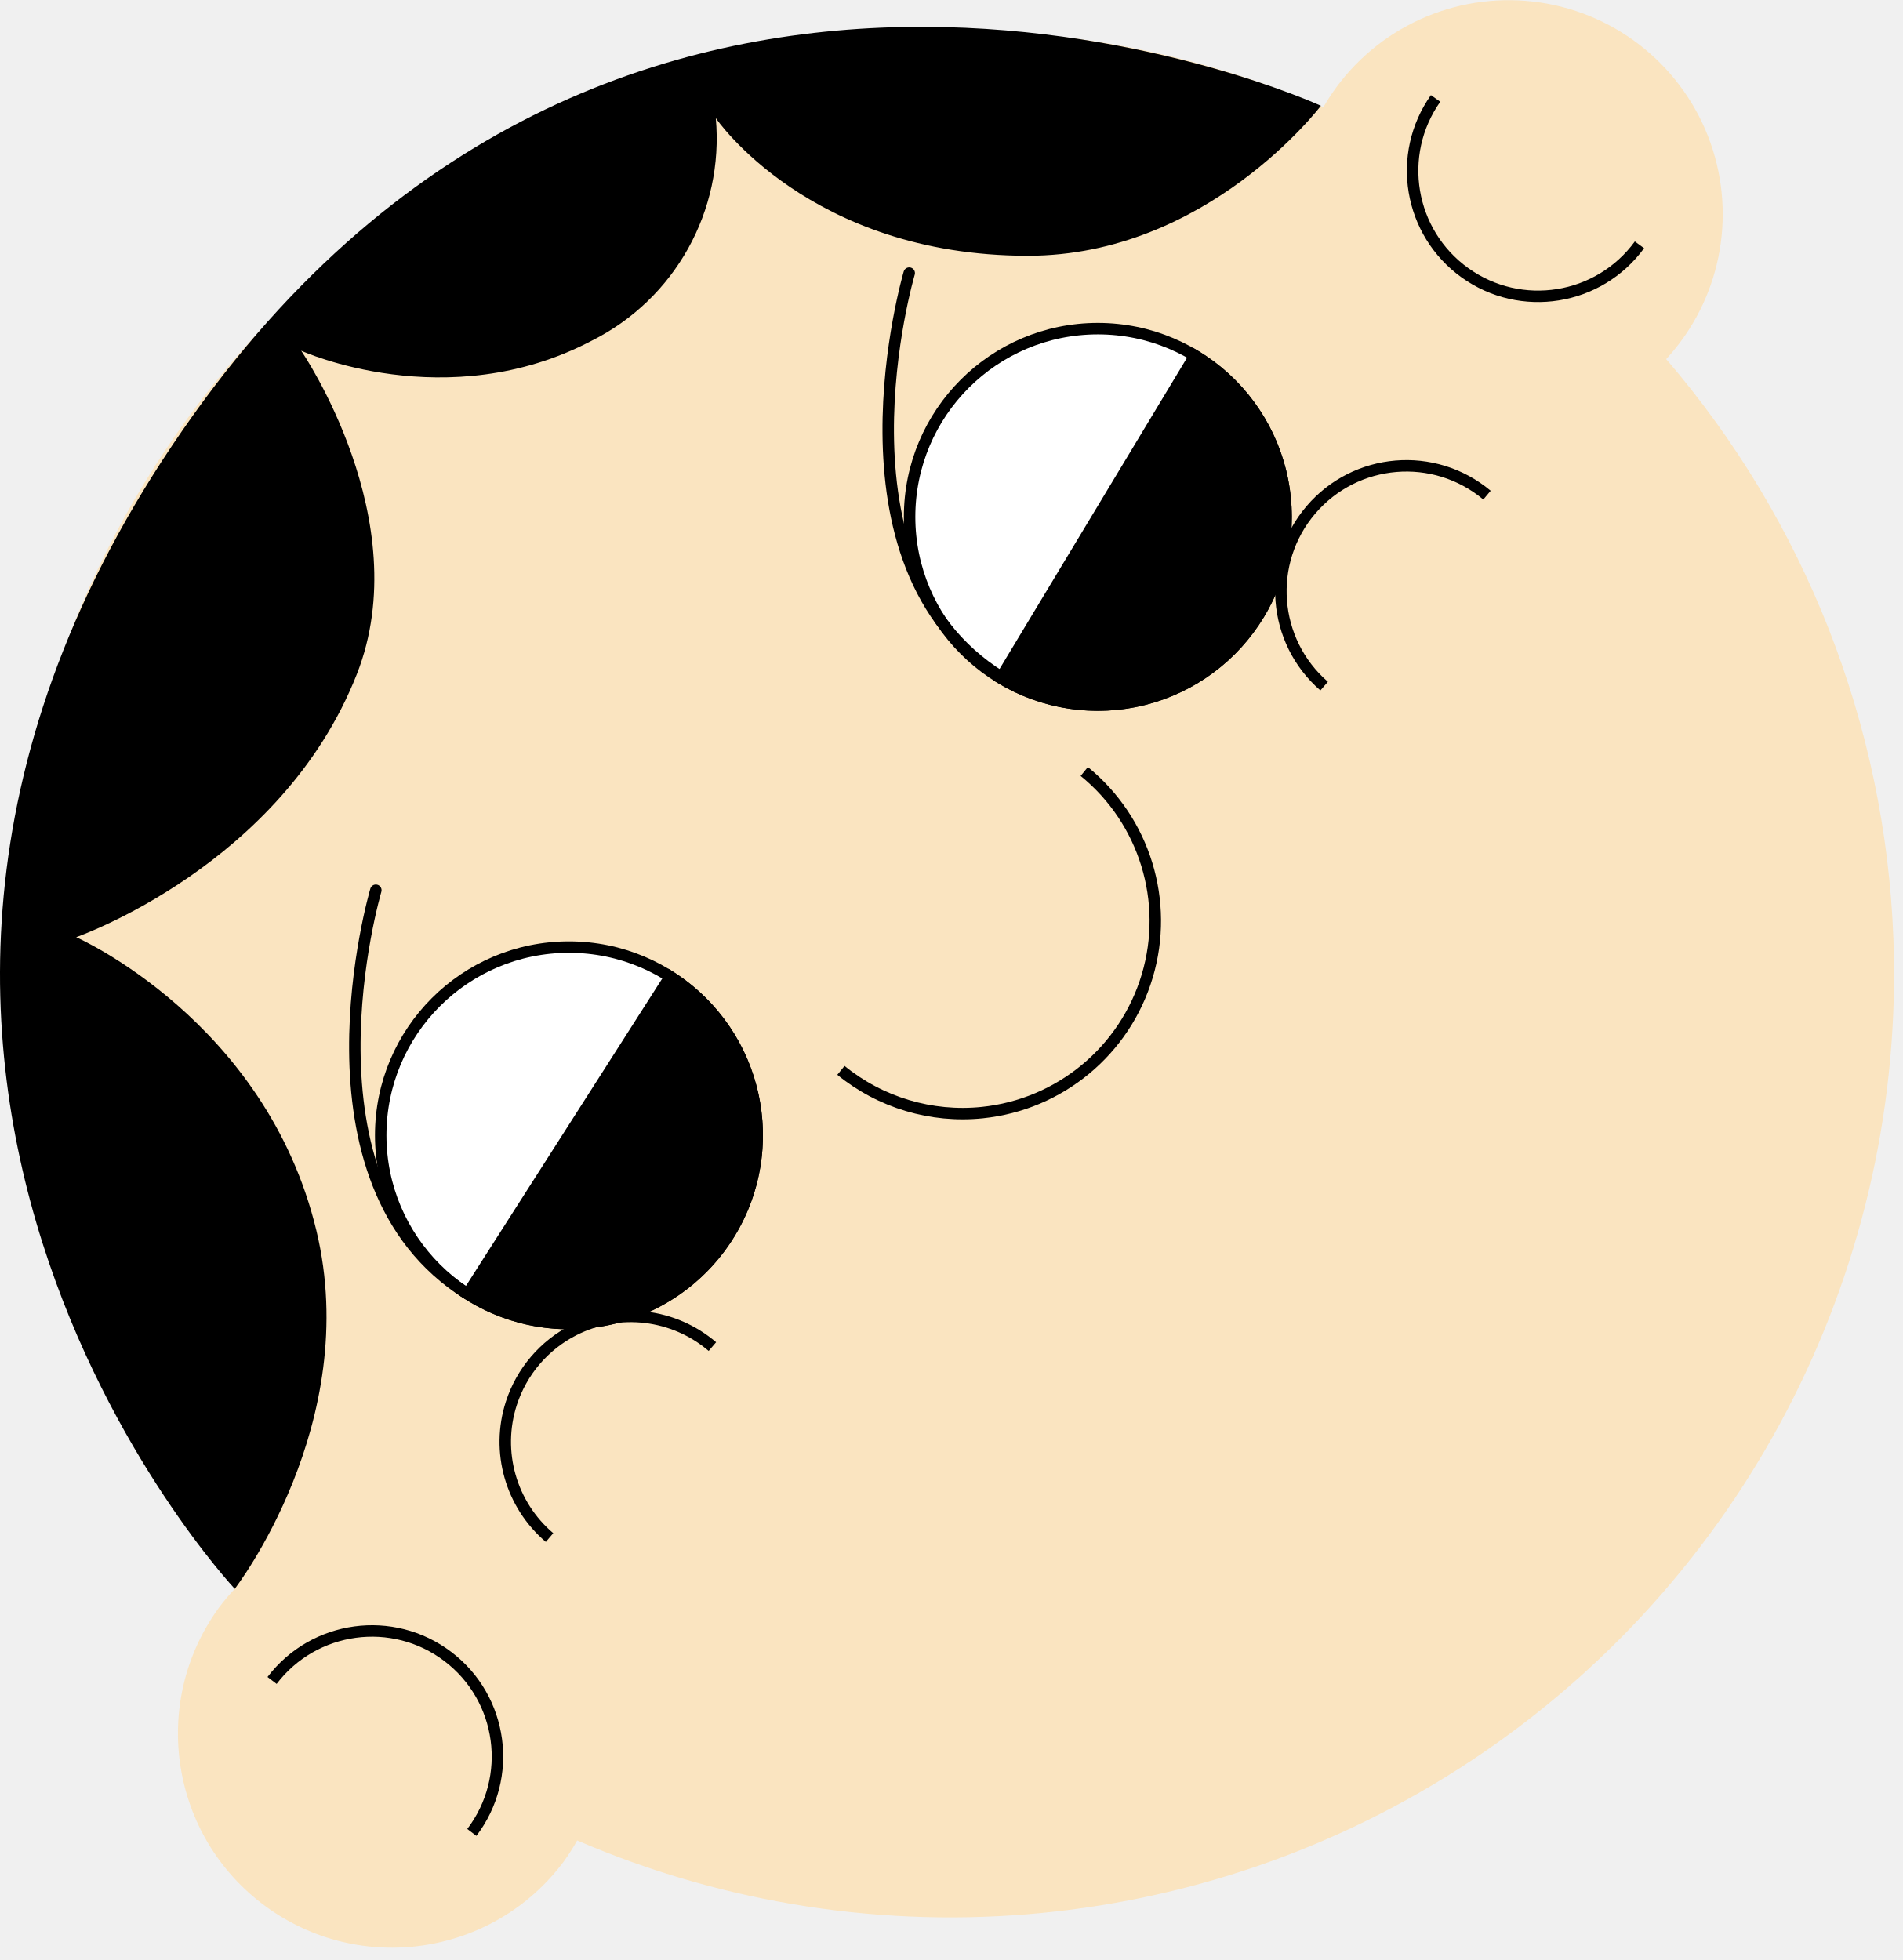
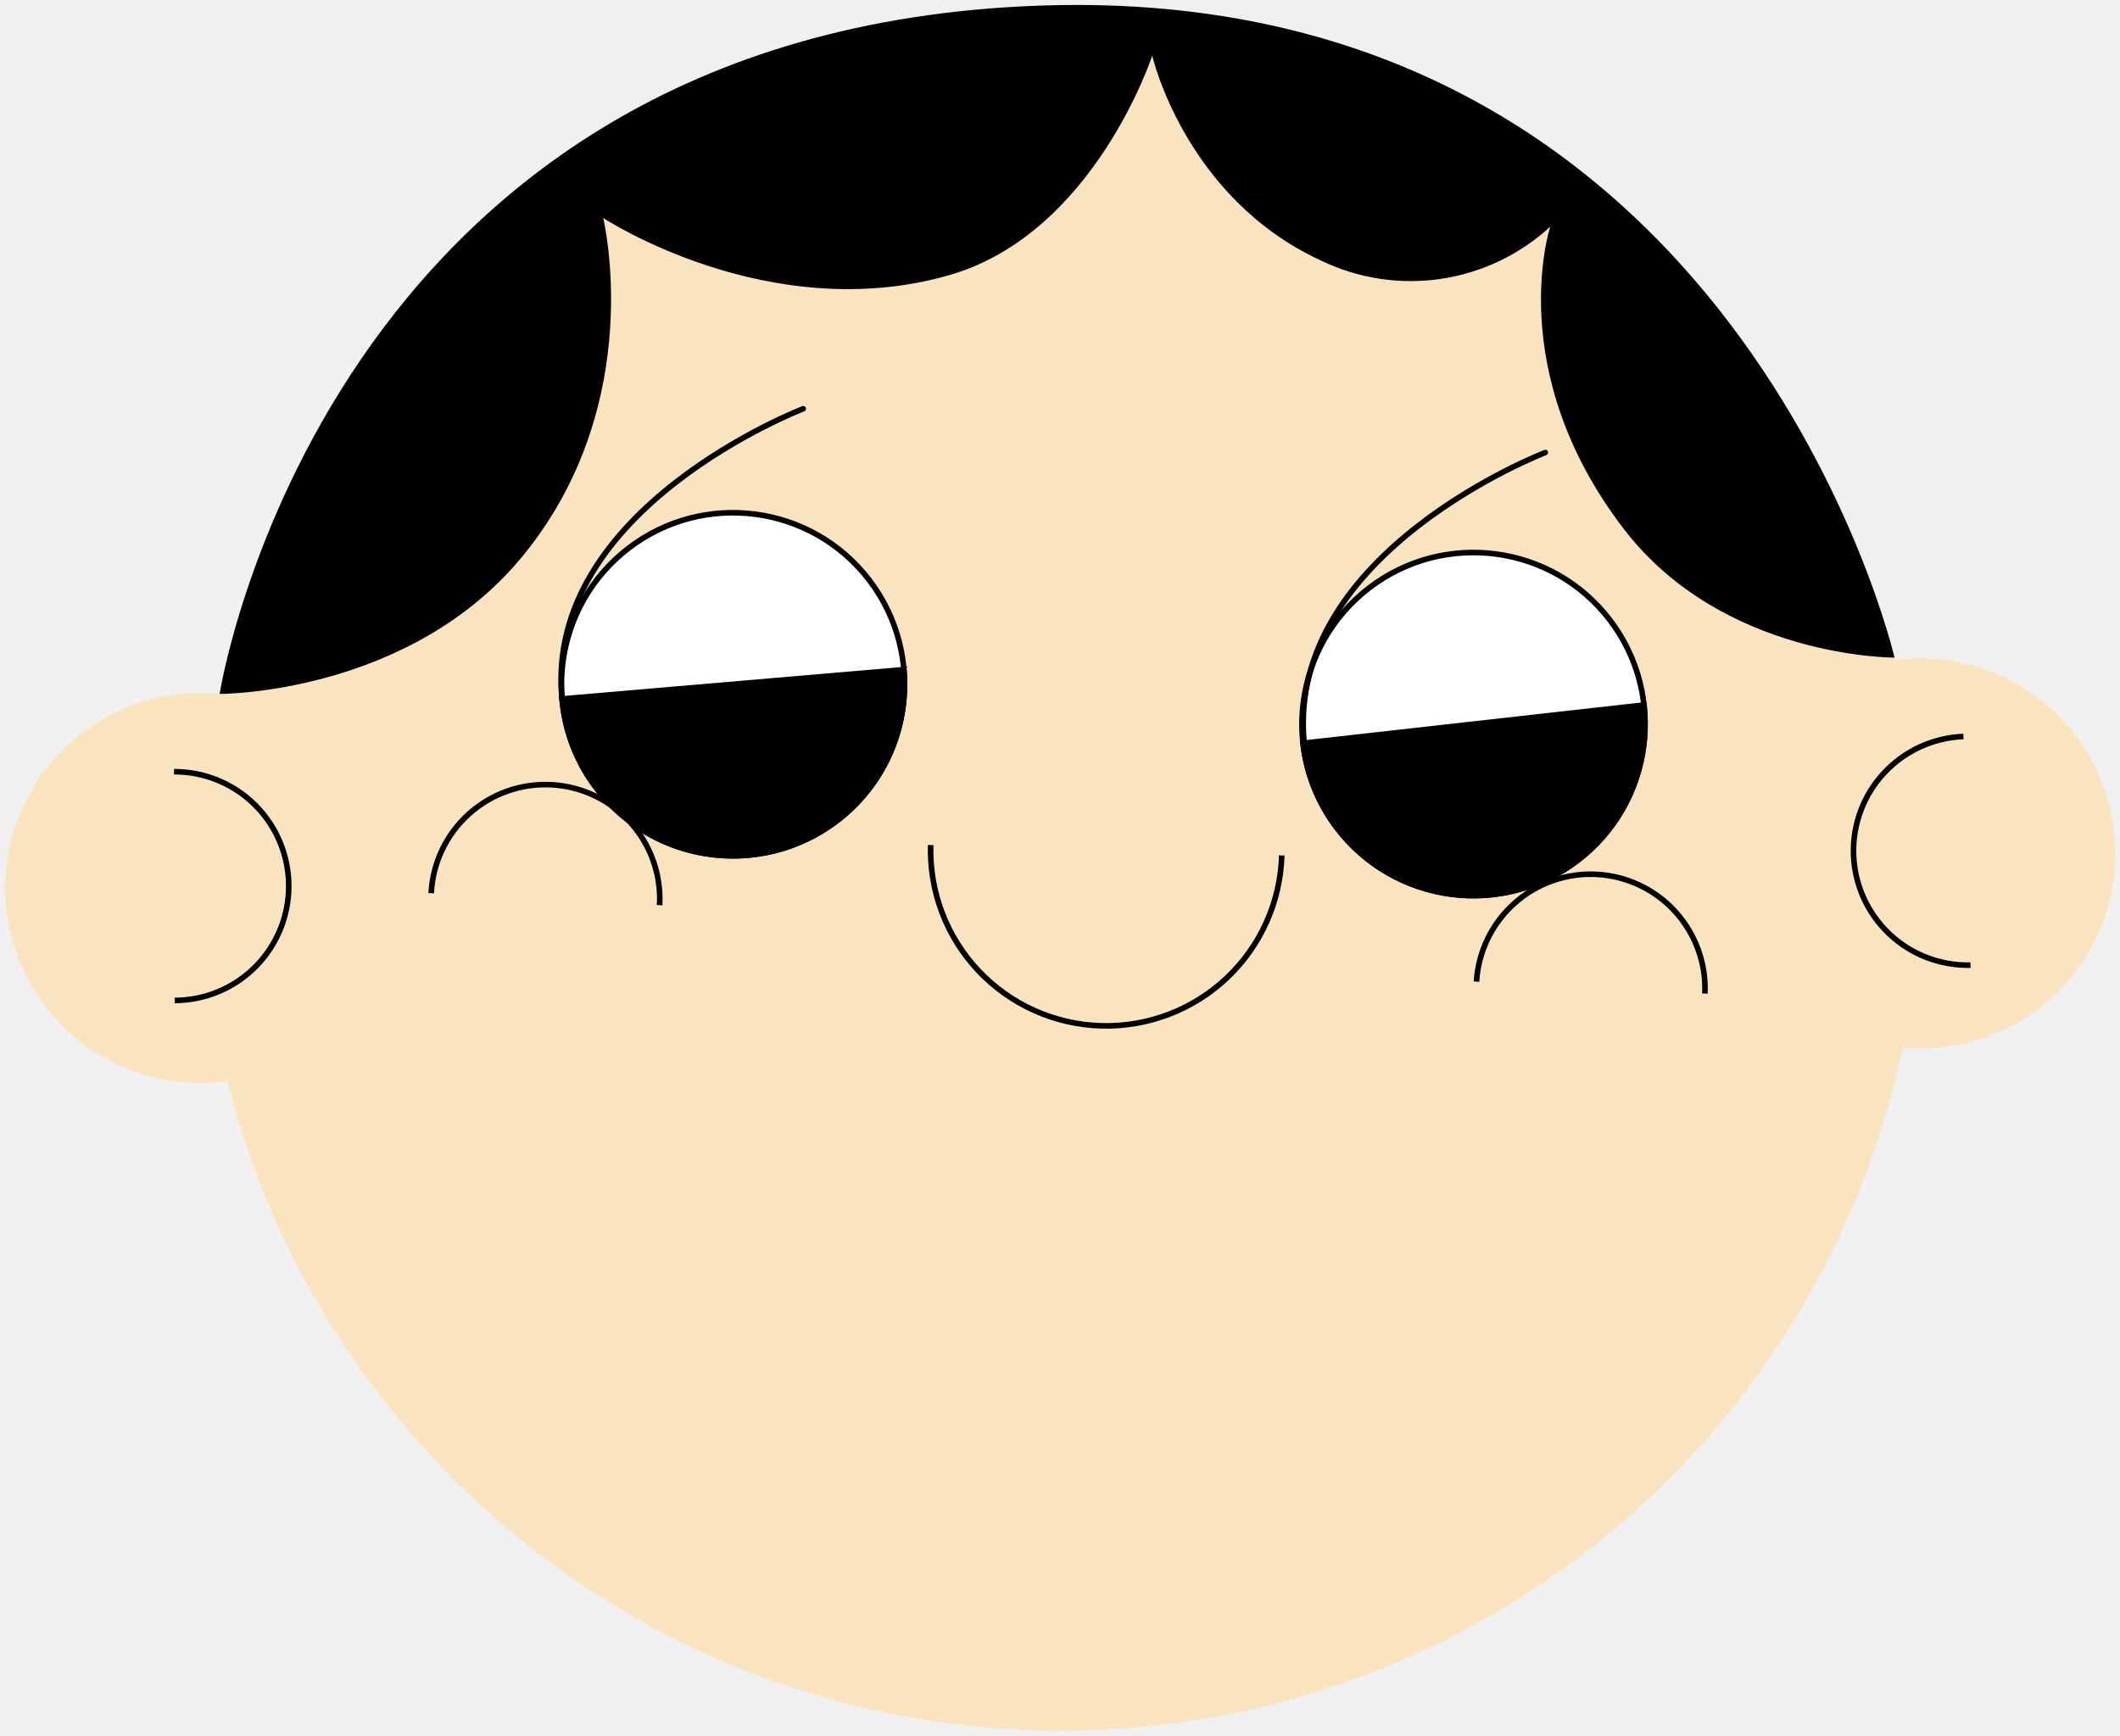
- <svg xmlns="http://www.w3.org/2000/svg" width="166" height="171" fill="none">
-   <path d="M116.571 7.621a18.63 18.63 0 00-1.123 1.73A82.314 82.314 0 0020.48 138.617a18.872 18.872 0 00-1.424 1.7 18.677 18.677 0 0030.1 22.118c.434-.598.833-1.221 1.194-1.866a82.318 82.318 0 00114.818-78.723A82.318 82.318 0 00145.35 31.33a18.672 18.672 0 10-28.783-23.705l.004-.003z" fill="#FAE4C0" />
-   <path d="M95.769 61.514c9.069 0 16.421-7.352 16.421-16.42 0-9.07-7.352-16.422-16.421-16.422-9.07 0-16.421 7.352-16.421 16.421 0 9.07 7.352 16.421 16.42 16.421z" fill="#fff" stroke="#000" stroke-miterlimit="10" />
-   <path d="M109.836 53.565a16.414 16.414 0 01-10.11 7.468 16.421 16.421 0 01-12.43-1.868l16.946-28.137a16.421 16.421 0 015.594 22.537z" fill="#000" stroke="#000" stroke-miterlimit="10" />
-   <path d="M49.632 115.47c9.069 0 16.42-7.352 16.42-16.42 0-9.07-7.351-16.422-16.42-16.422-9.07 0-16.421 7.352-16.421 16.421 0 9.069 7.352 16.421 16.421 16.421z" fill="#fff" stroke="#000" stroke-miterlimit="10" />
-   <path d="M63.47 107.886a16.424 16.424 0 01-22.677 5l17.675-27.678a16.42 16.42 0 015.003 22.678z" fill="#000" stroke="#000" stroke-miterlimit="10" />
-   <path d="M94.585 67.307a16.814 16.814 0 01-8.9 29.763 16.813 16.813 0 01-12.328-3.686m69.661-72.024a10.946 10.946 0 01-15.227 2.436 10.95 10.95 0 01-2.558-15.208m-9.723 51.271a10.95 10.95 0 01-1.156-15.373 10.946 10.946 0 0115.362-1.288m-81.777 90.945a10.953 10.953 0 01-3.332-11.715 10.956 10.956 0 015.444-6.384 10.958 10.958 0 0112.094 1.437m-38.411 29.131a10.947 10.947 0 0117.425 13.257" stroke="#000" stroke-miterlimit="10" />
-   <path d="M20.479 138.618s11.17-14.454 7.118-31.27C23.186 89.042 6.645 81.764 6.645 81.764s17.9-6.221 24.48-22.937c5.294-13.453-4.851-28.23-4.851-28.23s12.7 5.784 25.363-.882a19.734 19.734 0 0010.806-19.408s8.16 12.007 27.22 12.007c15.665 0 25.566-13.085 25.566-13.085s-59.623-27.373-98.41 27.033c-39.871 55.933 3.66 102.356 3.66 102.356z" fill="#000" />
-   <path d="M32.786 77.67s-7.553 25.536 8.008 35.22m38.521-89.062s-7.553 25.536 8.008 35.22" stroke="#000" stroke-linecap="round" stroke-linejoin="round" />
+ <svg xmlns="http://www.w3.org/2000/svg" width="380" height="311" viewBox="0 0 380 311" fill="none">
+   <path d="M343.504 118.025C342.216 118.054 340.932 118.154 339.655 118.325C331.129 84.537 311.405 54.635 283.7 33.498C255.996 12.361 221.946 1.236 187.106 1.938C152.266 2.639 118.692 15.127 91.861 37.362C65.03 59.598 46.526 90.269 39.368 124.373C37.989 124.232 36.604 124.171 35.219 124.192C25.946 124.378 17.127 128.24 10.701 134.928C4.276 141.617 0.77 150.584 0.956 159.857C1.142 169.129 5.004 177.949 11.692 184.374C18.381 190.8 27.348 194.305 36.62 194.12C38.004 194.083 39.384 193.966 40.754 193.769C49.275 227.555 68.992 257.458 96.69 278.598C124.388 299.739 158.432 310.871 193.269 310.178C228.106 309.486 261.681 297.01 288.517 274.785C315.353 252.56 333.866 221.897 341.037 187.799C345.774 188.231 350.548 187.693 355.069 186.216C359.59 184.74 363.762 182.357 367.33 179.213C370.898 176.069 373.787 172.23 375.821 167.931C377.855 163.632 378.99 158.963 379.157 154.21C379.325 149.457 378.521 144.72 376.794 140.289C375.068 135.857 372.456 131.825 369.118 128.437C365.78 125.05 361.786 122.379 357.38 120.588C352.974 118.798 348.25 117.925 343.495 118.022L343.504 118.025Z" fill="#FAE4C0" />
+   <path d="M239.71 148.476C250.038 161.956 269.338 164.512 282.818 154.184C296.298 143.857 298.853 124.557 288.526 111.077C278.198 97.597 258.898 95.041 245.418 105.369C231.938 115.696 229.383 134.996 239.71 148.476Z" fill="white" />
+   <path fill-rule="evenodd" clip-rule="evenodd" d="M288.13 111.381C277.97 98.12 258.984 95.606 245.723 105.766C232.463 115.925 229.949 134.911 240.108 148.172C250.268 161.433 269.254 163.947 282.515 153.787C295.776 143.628 298.29 124.642 288.13 111.381ZM245.115 104.972C258.814 94.476 278.428 97.073 288.924 110.773C299.419 124.472 296.822 144.086 283.123 154.581C269.424 165.077 249.81 162.48 239.314 148.78C228.819 135.081 231.416 115.467 245.115 104.972Z" fill="black" />
+   <path d="M267.545 160.334C263.532 160.785 259.47 160.441 255.59 159.322C251.71 158.203 248.088 156.331 244.932 153.812C241.775 151.293 239.146 148.177 237.194 144.642C235.242 141.107 234.005 137.222 233.555 133.21L294.673 126.355C295.581 134.458 293.233 142.59 288.146 148.962C283.058 155.334 275.648 159.425 267.545 160.334V160.334Z" fill="black" />
+   <path fill-rule="evenodd" clip-rule="evenodd" d="M295.114 125.802L295.17 126.299C296.092 134.534 293.706 142.798 288.536 149.274C283.366 155.75 275.835 159.907 267.601 160.831C263.522 161.289 259.394 160.94 255.451 159.803C251.508 158.665 247.827 156.763 244.62 154.203C241.412 151.643 238.74 148.477 236.756 144.884C234.772 141.292 233.515 137.344 233.057 133.265L233.002 132.768L295.114 125.802ZM267.489 159.837C275.46 158.943 282.75 154.919 287.755 148.65C292.655 142.512 294.972 134.714 294.228 126.908L234.111 133.65C234.598 137.422 235.792 141.069 237.631 144.401C239.552 147.878 242.138 150.943 245.243 153.421C248.348 155.899 251.911 157.741 255.728 158.842C259.545 159.943 263.541 160.281 267.489 159.837Z" fill="black" />
+   <path d="M106.974 141.345C117.302 154.825 136.601 157.381 150.082 147.053C163.562 136.726 166.117 117.426 155.79 103.946C145.462 90.466 126.162 87.91 112.682 98.238C99.202 108.565 96.647 127.865 106.974 141.345Z" fill="white" />
+   <path fill-rule="evenodd" clip-rule="evenodd" d="M155.394 104.25C145.234 90.989 126.248 88.475 112.987 98.635C99.726 108.794 97.212 127.78 107.372 141.041C117.532 154.302 136.518 156.816 149.778 146.656C163.039 136.497 165.553 117.511 155.394 104.25ZM112.379 97.841C126.078 87.345 145.692 89.942 156.187 103.642C166.683 117.341 164.086 136.955 150.387 147.45C136.687 157.946 117.074 155.348 106.578 141.649C96.083 127.95 98.68 108.336 112.379 97.841Z" fill="black" />
+   <path d="M134.006 153.279C125.881 153.974 117.812 151.413 111.575 146.159C105.338 140.906 101.444 133.39 100.749 125.265L162.016 120.018C162.361 124.041 161.91 128.092 160.689 131.941C159.468 135.79 157.501 139.361 154.9 142.45C152.299 145.538 149.115 148.084 145.53 149.942C141.945 151.8 138.029 152.934 134.006 153.279Z" fill="black" />
+   <path fill-rule="evenodd" clip-rule="evenodd" d="M162.473 119.477L162.515 119.975C162.866 124.063 162.407 128.181 161.167 132.093C159.926 136.004 157.926 139.633 155.283 142.772C152.64 145.911 149.404 148.498 145.761 150.386C142.117 152.275 138.138 153.427 134.049 153.777C125.792 154.484 117.592 151.881 111.254 146.542C104.916 141.203 100.958 133.565 100.251 125.307L100.209 124.809L162.473 119.477ZM161.558 120.559L101.294 125.72C102.092 133.522 105.89 140.716 111.898 145.777C118.034 150.945 125.971 153.465 133.964 152.781C137.921 152.442 141.774 151.326 145.3 149.498C148.827 147.671 151.959 145.166 154.518 142.128C157.077 139.089 159.012 135.576 160.213 131.79C161.364 128.163 161.82 124.352 161.558 120.559Z" fill="black" />
+   <path fill-rule="evenodd" clip-rule="evenodd" d="M226.547 165.083C228.214 161.372 229.133 157.368 229.253 153.302L230.253 153.331C230.129 157.529 229.18 161.662 227.459 165.493C225.738 169.324 223.279 172.778 220.223 175.659C217.167 178.54 213.574 180.79 209.648 182.282C205.722 183.774 201.541 184.479 197.343 184.355C193.145 184.231 189.012 183.281 185.182 181.56C181.351 179.839 177.896 177.381 175.015 174.325C172.134 171.269 169.884 167.675 168.392 163.75C166.9 159.824 166.196 155.643 166.319 151.445L167.319 151.474C167.199 155.541 167.881 159.591 169.327 163.394C170.772 167.197 172.952 170.679 175.743 173.639C178.534 176.599 181.88 178.981 185.591 180.648C189.302 182.315 193.306 183.235 197.372 183.355C201.439 183.475 205.49 182.793 209.293 181.348C213.096 179.902 216.577 177.722 219.537 174.931C222.498 172.141 224.879 168.794 226.547 165.083Z" fill="black" />
+   <path fill-rule="evenodd" clip-rule="evenodd" d="M351.952 132.502C346.679 132.708 341.701 134.989 338.103 138.848C334.504 142.707 332.577 147.833 332.74 153.107C332.904 158.381 335.145 163.377 338.976 167.006C342.806 170.635 347.916 172.603 353.191 172.481L353.215 173.481C347.675 173.609 342.31 171.542 338.288 167.732C334.266 163.921 331.912 158.676 331.741 153.138C331.569 147.6 333.593 142.218 337.371 138.166C341.15 134.114 346.377 131.719 351.913 131.503L351.952 132.502Z" fill="black" />
+   <path fill-rule="evenodd" clip-rule="evenodd" d="M305.096 178.056C305.326 172.787 303.466 167.64 299.919 163.736C296.373 159.832 291.428 157.486 286.16 157.211C280.893 156.935 275.73 158.751 271.796 162.264C267.861 165.777 265.474 170.702 265.153 175.966L264.154 175.905C264.491 170.378 266.998 165.206 271.13 161.518C275.261 157.83 280.682 155.923 286.213 156.212C291.743 156.501 296.936 158.964 300.659 163.063C304.383 167.163 306.337 172.567 306.095 178.1L305.096 178.056Z" fill="black" />
+   <path fill-rule="evenodd" clip-rule="evenodd" d="M116.628 154.472C115.754 151.991 114.399 149.708 112.641 147.751C110.883 145.795 108.757 144.205 106.383 143.072C104.01 141.939 101.437 141.285 98.81 141.147C96.184 141.01 93.556 141.392 91.078 142.272C88.599 143.151 86.318 144.511 84.366 146.273C82.413 148.035 80.828 150.165 79.7 152.54C78.572 154.916 77.923 157.491 77.791 160.117L76.792 160.067C76.931 157.309 77.612 154.606 78.796 152.111C79.981 149.617 81.646 147.381 83.696 145.53C85.746 143.68 88.141 142.253 90.743 141.329C93.346 140.406 96.105 140.005 98.862 140.149C101.62 140.293 104.322 140.98 106.814 142.17C109.306 143.359 111.539 145.029 113.385 147.083C115.231 149.137 116.653 151.535 117.571 154.139C118.489 156.744 118.884 159.503 118.734 162.261L117.736 162.207C117.879 159.58 117.502 156.952 116.628 154.472Z" fill="black" />
+   <path fill-rule="evenodd" clip-rule="evenodd" d="M51.259 158.744C51.241 153.44 49.117 148.36 45.354 144.622C41.591 140.885 36.497 138.795 31.193 138.813L31.189 137.813C36.759 137.794 42.107 139.988 46.058 143.913C50.01 147.838 52.24 153.171 52.259 158.74C52.277 164.309 50.083 169.658 46.158 173.609C42.234 177.56 36.9 179.791 31.331 179.809L31.328 178.809C36.632 178.791 41.711 176.667 45.449 172.904C49.187 169.141 51.277 164.047 51.259 158.744Z" fill="black" />
+   <path d="M39.367 124.371C39.367 124.371 73.571 124.514 93.952 99.342C116.138 71.939 108.12 39.065 108.12 39.065C108.12 39.065 137.751 58.587 170.091 49.333C196.115 41.881 206.526 9.974 206.526 9.974C206.526 9.974 212.391 35.438 236.72 46.669C243.393 49.91 250.887 51.067 258.227 49.989C265.567 48.912 272.412 45.651 277.873 40.629C277.873 40.629 269.319 66.433 291.024 94.763C308.862 118.046 339.586 117.861 339.586 117.861C339.586 117.861 311.538 -3.304 186.5 1C57.959 5.431 39.367 124.371 39.367 124.371Z" fill="black" />
+   <path fill-rule="evenodd" clip-rule="evenodd" d="M144.443 73.081C144.542 73.339 144.413 73.628 144.156 73.727L143.977 73.261C144.156 73.727 144.156 73.727 144.156 73.727L144.154 73.728L144.148 73.73L144.124 73.739C144.103 73.748 144.07 73.76 144.027 73.777C143.941 73.811 143.812 73.863 143.644 73.932C143.307 74.07 142.812 74.276 142.183 74.552C140.925 75.103 139.128 75.93 136.982 77.028C132.688 79.226 127.001 82.509 121.421 86.851C110.241 95.549 99.605 108.404 101.243 125.222C101.27 125.497 101.069 125.741 100.794 125.768C100.519 125.795 100.275 125.594 100.248 125.319C98.559 107.98 109.539 94.829 120.807 86.062C126.45 81.671 132.195 78.355 136.526 76.138C138.693 75.029 140.507 74.194 141.782 73.636C142.419 73.357 142.921 73.147 143.265 73.006C143.437 72.936 143.569 72.883 143.659 72.848C143.704 72.83 143.738 72.816 143.761 72.807L143.788 72.797L143.797 72.794C143.797 72.793 143.797 72.793 143.977 73.26L143.797 72.794C144.054 72.695 144.344 72.823 144.443 73.081Z" fill="black" />
+   <path fill-rule="evenodd" clip-rule="evenodd" d="M277.459 80.928C277.558 81.186 277.429 81.475 277.171 81.573L276.993 81.108C277.171 81.573 277.171 81.573 277.171 81.573L277.17 81.574L277.164 81.576L277.14 81.586C277.118 81.594 277.086 81.607 277.043 81.624C276.956 81.658 276.828 81.71 276.659 81.778C276.323 81.916 275.828 82.123 275.199 82.398C273.94 82.95 272.144 83.776 269.997 84.875C265.703 87.073 260.016 90.356 254.436 94.697C243.257 103.396 232.621 116.25 234.259 133.069C234.286 133.343 234.085 133.588 233.81 133.615C233.535 133.641 233.29 133.44 233.264 133.165C231.575 115.827 242.555 102.676 253.822 93.908C259.466 89.517 265.21 86.202 269.542 83.985C271.708 82.876 273.523 82.041 274.797 81.483C275.435 81.203 275.937 80.993 276.281 80.853C276.453 80.782 276.585 80.73 276.675 80.694C276.72 80.676 276.754 80.663 276.777 80.654L276.803 80.644L276.812 80.64C276.813 80.64 276.813 80.64 276.992 81.107L276.812 80.64C277.07 80.541 277.36 80.67 277.459 80.928Z" fill="black" />
</svg>
